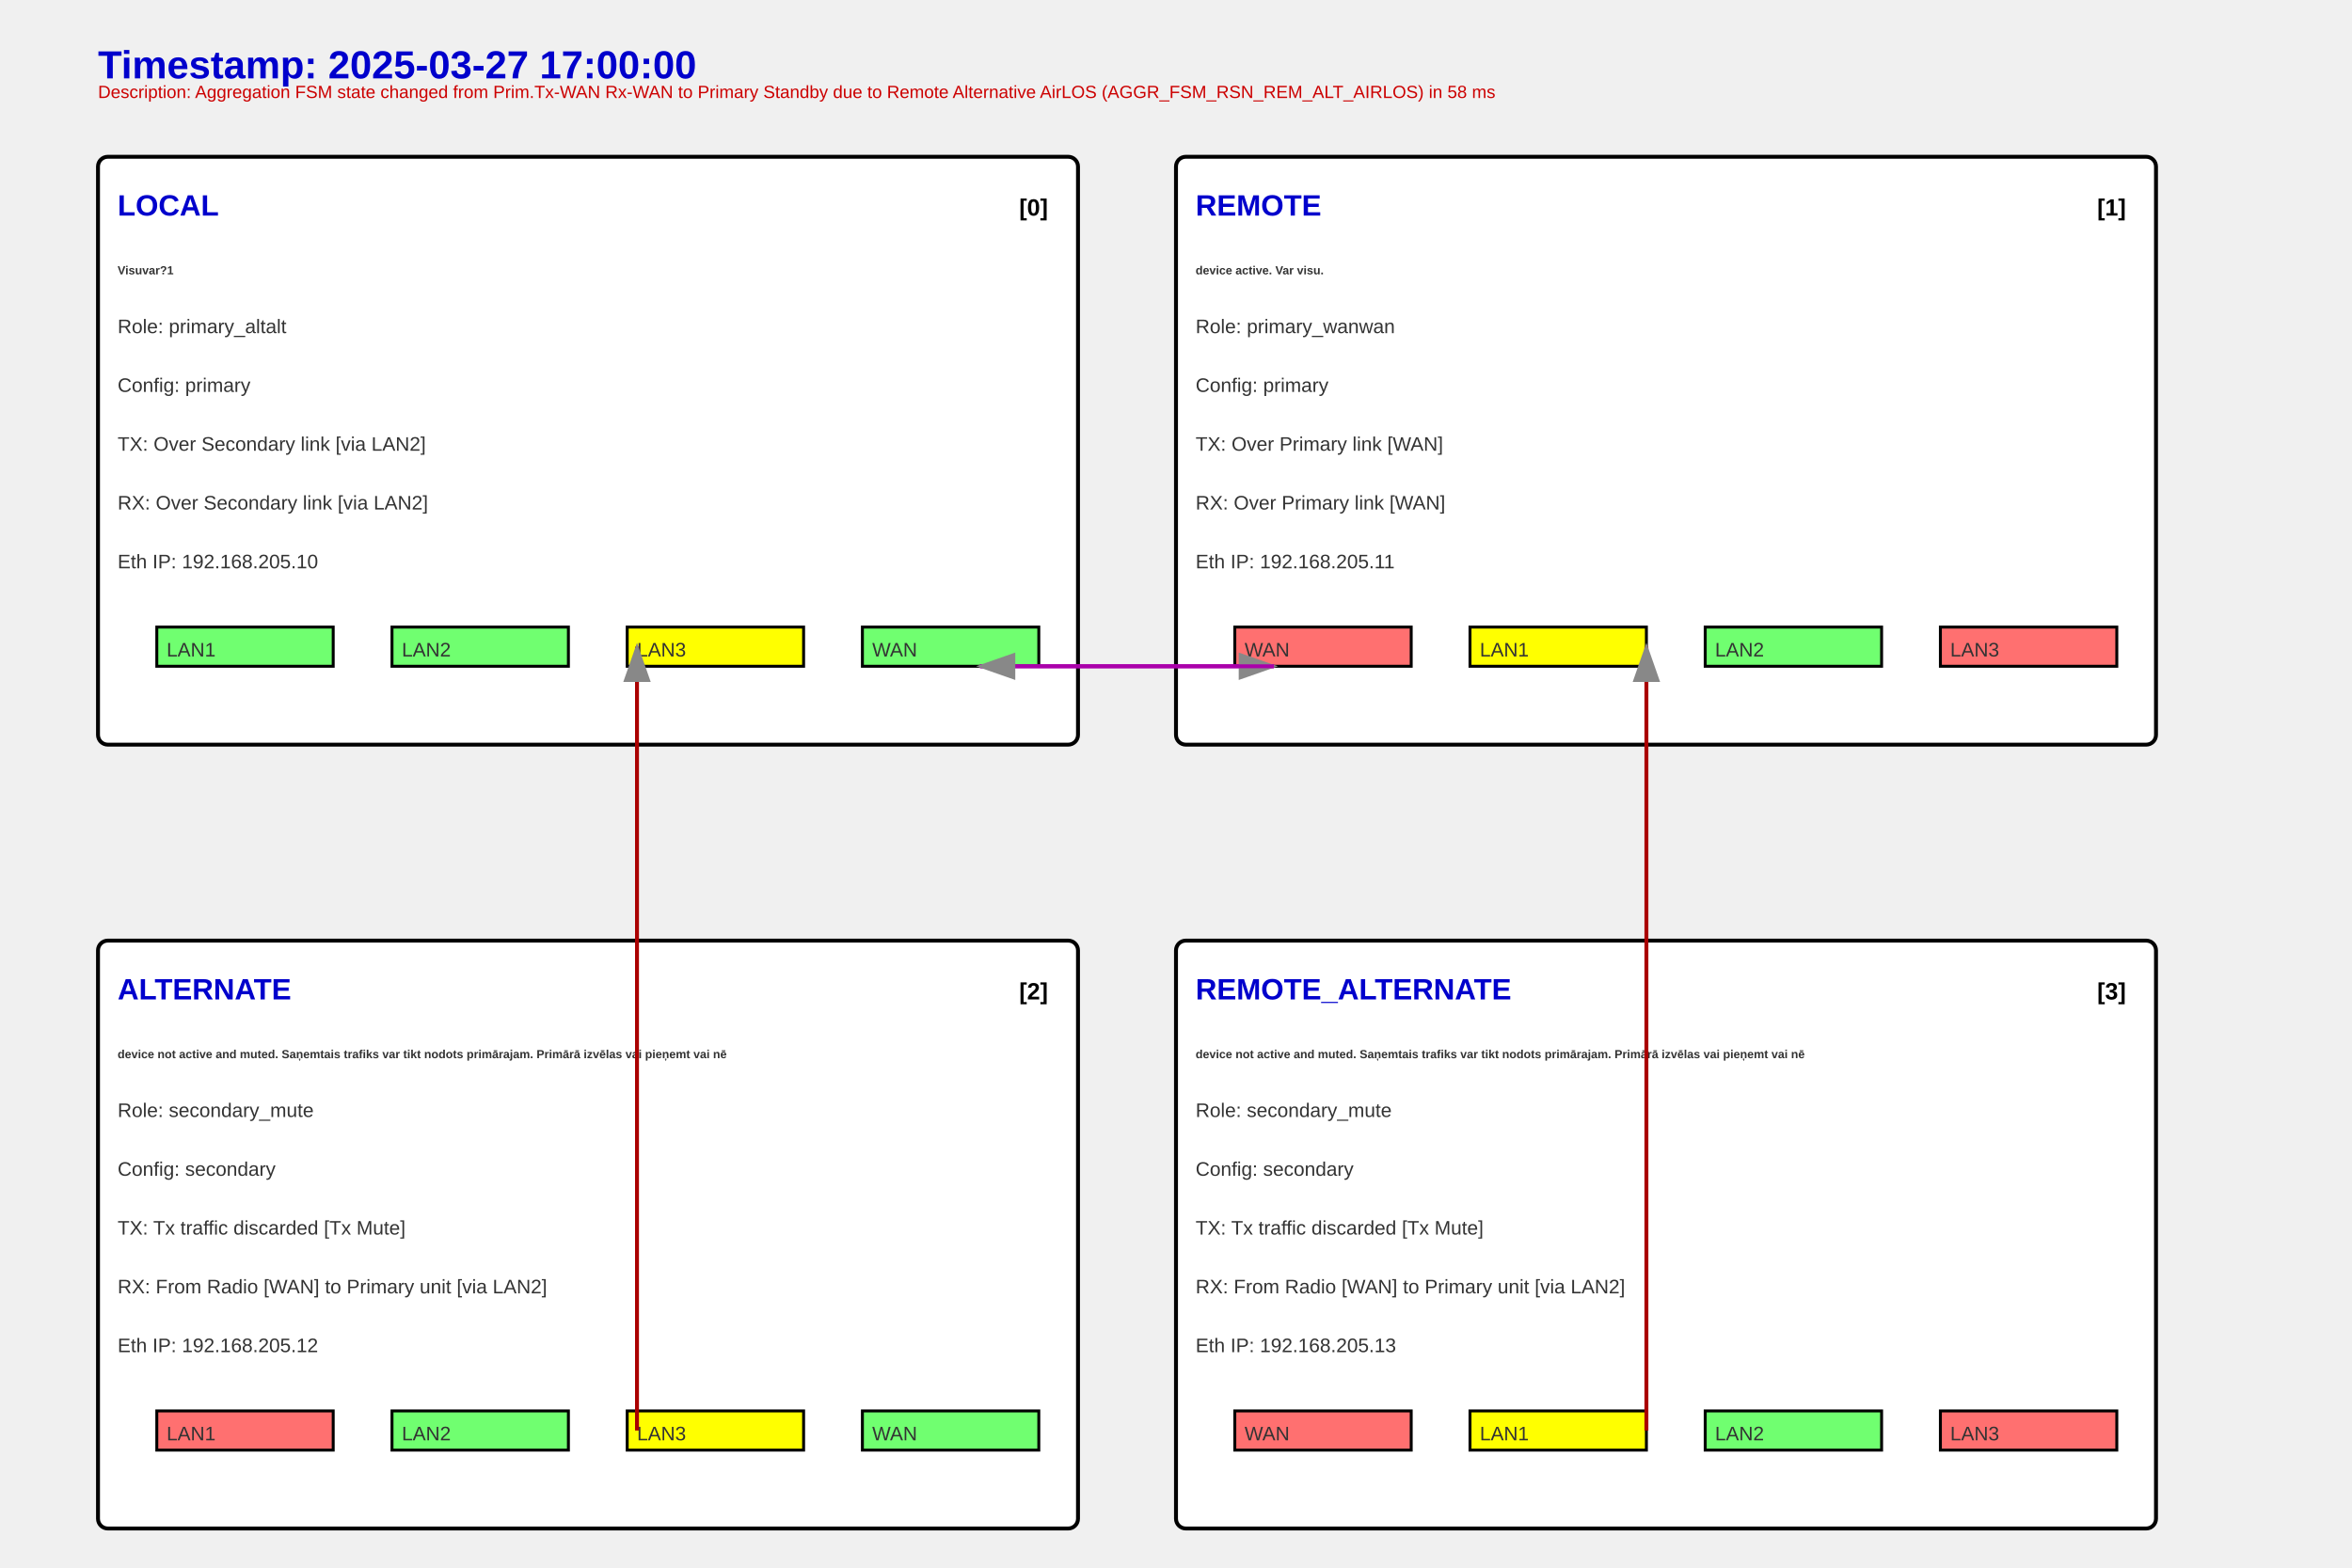
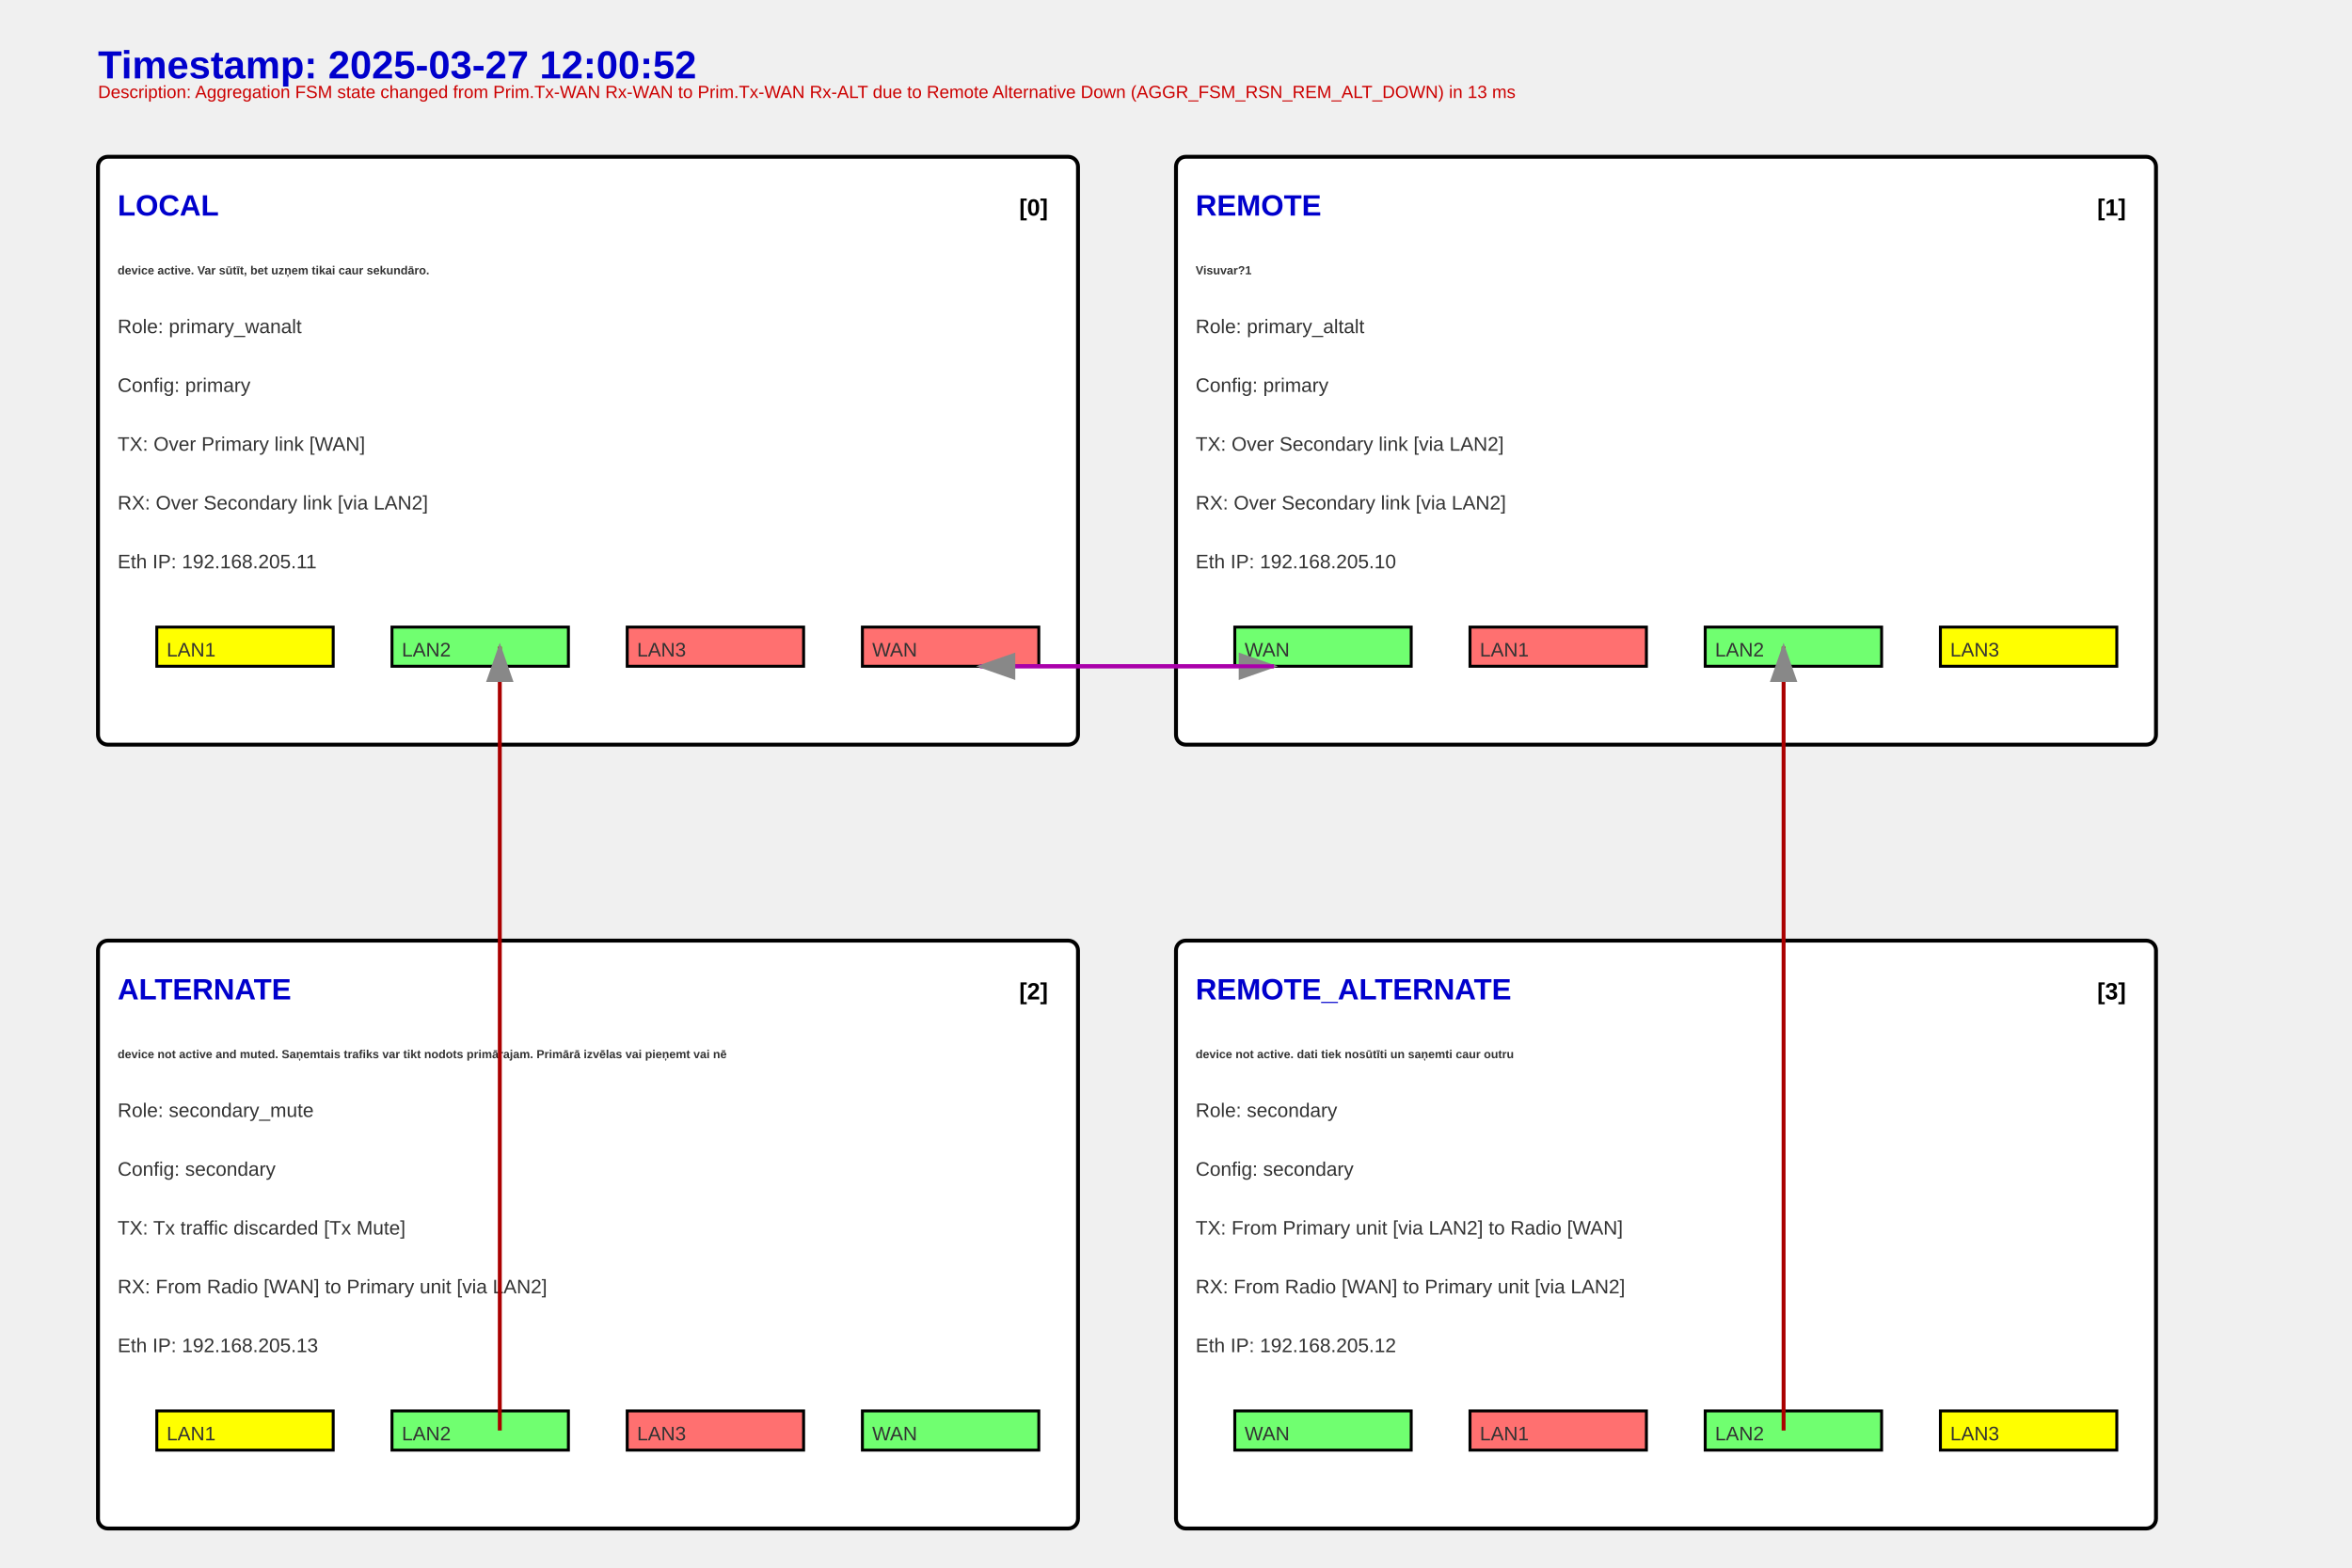
<svg xmlns="http://www.w3.org/2000/svg" width="1200" height="800">
  <style>
  .node { fill: #ffffff; stroke: #000000; stroke-width: 2; }
  .label { font: 10px Arial; fill: #333333; }
  .labela { font: 6px Arial; fill: #333333; font-weight: bold;}
  .error { font: 9px Arial; fill: #cc0000; }
  .timestamp { font: 20px Arial; font-weight: bold; fill: #0000cc; }
  .section-label { font: 15px Arial; font-weight: bold; fill: #0000cc; }
  .box-index { font: 12px Arial; font-weight: bold; fill: #000000; }
  .connection-line { stroke: #888888; stroke-width: 2; }
  .diagonal-line { stroke: #aa0000; stroke-width: 3; }
  .sender-receiver-line { stroke: #aa00aa; stroke-width: 2; }
  .secondary-primary-line { stroke: #aa0000; stroke-width: 2; }
  .remote-secondary-primary-line { stroke: #aa0000; stroke-width: 2; }
  .recive-sender-line { stroke: #aa00aa; stroke-width: 2; }
  .traffic-flow { animation: pulse 2s infinite; }
  @keyframes pulse {
    0% { stroke-opacity: 0.3; stroke-width: 1; }
    50% { stroke-opacity: 1; stroke-width: 3; }
    100% { stroke-opacity: 0.3; stroke-width: 1; }
  }
</style>
  <defs>
    <marker id="arrowhead" markerWidth="10" markerHeight="7" refX="9" refY="3.5" orient="auto">
      <polygon points="0 0, 10 3.5, 0 7" fill="#888888" />
    </marker>
  </defs>
-   <text class="timestamp" x="50" y="40">Timestamp: 2025-03-27 17:00:00</text>
-   <text class="error" x="50" y="50">Description: Aggregation FSM state changed from Prim.Tx-WAN Rx-WAN to Primary Standby due to Remote Alternative AirLOS (AGGR_FSM_RSN_REM_ALT_AIRLOS) in 58 ms</text>
+   <text class="timestamp" x="50" y="40">Timestamp: 2025-03-27 12:00:52</text>
+   <text class="error" x="50" y="50">Description: Aggregation FSM state changed from Prim.Tx-WAN Rx-WAN to Prim.Tx-WAN Rx-ALT due to Remote Alternative Down (AGGR_FSM_RSN_REM_ALT_DOWN) in 13 ms</text>
  <rect class="node" x="50" y="80" width="500" height="300" rx="5" ry="5" data-entry="0" data-section="0" />
  <text class="section-label" x="60" y="110">LOCAL</text>
  <text class="box-index" x="520" y="110">[0]</text>
-   <text class="labela" x="60" y="140">Visuvar?1</text>
-   <text class="label" x="60" y="170">Role: primary_altalt</text>
+   <text class="labela" x="60" y="140">device active. Var sūtīt, bet uzņem tikai caur sekundāro.</text>
+   <text class="label" x="60" y="170">Role: primary_wanalt</text>
  <text class="label" x="60" y="200">Config: primary</text>
-   <text class="label" x="60" y="230">TX: Over Secondary link [via LAN2]</text>
+   <text class="label" x="60" y="230">TX: Over Primary link [WAN]</text>
  <text class="label" x="60" y="260">RX: Over Secondary link [via LAN2]</text>
-   <text class="label" x="60" y="290">Eth IP: 192.168.205.10</text>
-   <rect x="80" y="320" width="90" height="20" fill="#70ff70" stroke="black" stroke-width="1.5" />
+   <text class="label" x="60" y="290">Eth IP: 192.168.205.11</text>
+   <rect x="80" y="320" width="90" height="20" fill="yellow" stroke="black" stroke-width="1.5" />
  <text class="label" x="85" y="335">LAN1</text>
  <rect x="200" y="320" width="90" height="20" fill="#70ff70" stroke="black" stroke-width="1.5" />
  <text class="label" x="205" y="335">LAN2</text>
-   <rect x="320" y="320" width="90" height="20" fill="yellow" stroke="black" stroke-width="1.5" />
+   <rect x="320" y="320" width="90" height="20" fill="#ff7070" stroke="black" stroke-width="1.5" />
  <text class="label" x="325" y="335">LAN3</text>
-   <rect x="440" y="320" width="90" height="20" fill="#70ff70" stroke="black" stroke-width="1.5" />
+   <rect x="440" y="320" width="90" height="20" fill="#ff7070" stroke="black" stroke-width="1.5" />
  <text class="label" x="445" y="335">WAN</text>
  <rect class="node" x="600" y="80" width="500" height="300" rx="5" ry="5" data-entry="0" data-section="1" />
  <text class="section-label" x="610" y="110">REMOTE</text>
  <text class="box-index" x="1070" y="110">[1]</text>
-   <text class="labela" x="610" y="140">device active. Var visu.</text>
-   <text class="label" x="610" y="170">Role: primary_wanwan</text>
+   <text class="labela" x="610" y="140">Visuvar?1</text>
+   <text class="label" x="610" y="170">Role: primary_altalt</text>
  <text class="label" x="610" y="200">Config: primary</text>
-   <text class="label" x="610" y="230">TX: Over Primary link [WAN]</text>
-   <text class="label" x="610" y="260">RX: Over Primary link [WAN]</text>
-   <text class="label" x="610" y="290">Eth IP: 192.168.205.11</text>
-   <rect x="630" y="320" width="90" height="20" fill="#ff7070" stroke="black" stroke-width="1.5" />
+   <text class="label" x="610" y="230">TX: Over Secondary link [via LAN2]</text>
+   <text class="label" x="610" y="260">RX: Over Secondary link [via LAN2]</text>
+   <text class="label" x="610" y="290">Eth IP: 192.168.205.10</text>
+   <rect x="630" y="320" width="90" height="20" fill="#70ff70" stroke="black" stroke-width="1.5" />
  <text class="label" x="635" y="335">WAN</text>
-   <rect x="750" y="320" width="90" height="20" fill="yellow" stroke="black" stroke-width="1.5" />
+   <rect x="750" y="320" width="90" height="20" fill="#ff7070" stroke="black" stroke-width="1.5" />
  <text class="label" x="755" y="335">LAN1</text>
  <rect x="870" y="320" width="90" height="20" fill="#70ff70" stroke="black" stroke-width="1.5" />
  <text class="label" x="875" y="335">LAN2</text>
-   <rect x="990" y="320" width="90" height="20" fill="#ff7070" stroke="black" stroke-width="1.5" />
+   <rect x="990" y="320" width="90" height="20" fill="yellow" stroke="black" stroke-width="1.5" />
  <text class="label" x="995" y="335">LAN3</text>
  <rect class="node" x="50" y="480" width="500" height="300" rx="5" ry="5" data-entry="0" data-section="2" />
  <text class="section-label" x="60" y="510">ALTERNATE</text>
  <text class="box-index" x="520" y="510">[2]</text>
  <text class="labela" x="60" y="540">device not active and muted. Saņemtais trafiks var tikt nodots primārajam. Primārā izvēlas vai pieņemt vai nē</text>
  <text class="label" x="60" y="570">Role: secondary_mute</text>
  <text class="label" x="60" y="600">Config: secondary</text>
  <text class="label" x="60" y="630">TX: Tx traffic discarded [Tx Mute]</text>
  <text class="label" x="60" y="660">RX: From Radio [WAN] to Primary unit [via LAN2]</text>
-   <text class="label" x="60" y="690">Eth IP: 192.168.205.12</text>
-   <rect x="80" y="720" width="90" height="20" fill="#ff7070" stroke="black" stroke-width="1.5" />
+   <text class="label" x="60" y="690">Eth IP: 192.168.205.13</text>
+   <rect x="80" y="720" width="90" height="20" fill="yellow" stroke="black" stroke-width="1.5" />
  <text class="label" x="85" y="735">LAN1</text>
  <rect x="200" y="720" width="90" height="20" fill="#70ff70" stroke="black" stroke-width="1.5" />
  <text class="label" x="205" y="735">LAN2</text>
-   <rect x="320" y="720" width="90" height="20" fill="yellow" stroke="black" stroke-width="1.5" />
+   <rect x="320" y="720" width="90" height="20" fill="#ff7070" stroke="black" stroke-width="1.5" />
  <text class="label" x="325" y="735">LAN3</text>
  <rect x="440" y="720" width="90" height="20" fill="#70ff70" stroke="black" stroke-width="1.5" />
  <text class="label" x="445" y="735">WAN</text>
  <rect class="node" x="600" y="480" width="500" height="300" rx="5" ry="5" data-entry="0" data-section="3" />
  <text class="section-label" x="610" y="510">REMOTE_ALTERNATE</text>
  <text class="box-index" x="1070" y="510">[3]</text>
-   <text class="labela" x="610" y="540">device not active and muted. Saņemtais trafiks var tikt nodots primārajam. Primārā izvēlas vai pieņemt vai nē</text>
-   <text class="label" x="610" y="570">Role: secondary_mute</text>
+   <text class="labela" x="610" y="540">device not active. dati tiek nosūtīti un saņemti caur outru</text>
+   <text class="label" x="610" y="570">Role: secondary</text>
  <text class="label" x="610" y="600">Config: secondary</text>
-   <text class="label" x="610" y="630">TX: Tx traffic discarded [Tx Mute]</text>
+   <text class="label" x="610" y="630">TX: From Primary unit [via LAN2] to Radio [WAN]</text>
  <text class="label" x="610" y="660">RX: From Radio [WAN] to Primary unit [via LAN2]</text>
-   <text class="label" x="610" y="690">Eth IP: 192.168.205.13</text>
-   <rect x="630" y="720" width="90" height="20" fill="#ff7070" stroke="black" stroke-width="1.5" />
+   <text class="label" x="610" y="690">Eth IP: 192.168.205.12</text>
+   <rect x="630" y="720" width="90" height="20" fill="#70ff70" stroke="black" stroke-width="1.5" />
  <text class="label" x="635" y="735">WAN</text>
-   <rect x="750" y="720" width="90" height="20" fill="yellow" stroke="black" stroke-width="1.5" />
+   <rect x="750" y="720" width="90" height="20" fill="#ff7070" stroke="black" stroke-width="1.5" />
  <text class="label" x="755" y="735">LAN1</text>
  <rect x="870" y="720" width="90" height="20" fill="#70ff70" stroke="black" stroke-width="1.5" />
  <text class="label" x="875" y="735">LAN2</text>
-   <rect x="990" y="720" width="90" height="20" fill="#ff7070" stroke="black" stroke-width="1.5" />
+   <rect x="990" y="720" width="90" height="20" fill="yellow" stroke="black" stroke-width="1.5" />
  <text class="label" x="995" y="735">LAN3</text>
  <line x1="500" y1="340" x2="650" y2="340" class="sender-receiver-line" marker-end="url(#arrowhead)" />
  <line x1="650" y1="340" x2="500" y2="340" class="recive-sender-line" marker-end="url(#arrowhead)" />
-   <line x1="325" y1="730" x2="325" y2="330" class="secondary-primary-line" marker-end="url(#arrowhead)" />
-   <line x1="840" y1="730" x2="840" y2="330" class="remote-secondary-primary-line" marker-end="url(#arrowhead)" />
+   <line x1="255" y1="730" x2="255" y2="330" class="secondary-primary-line" marker-end="url(#arrowhead)" />
+   <line x1="910" y1="730" x2="910" y2="330" class="remote-secondary-primary-line" marker-end="url(#arrowhead)" />
</svg>
